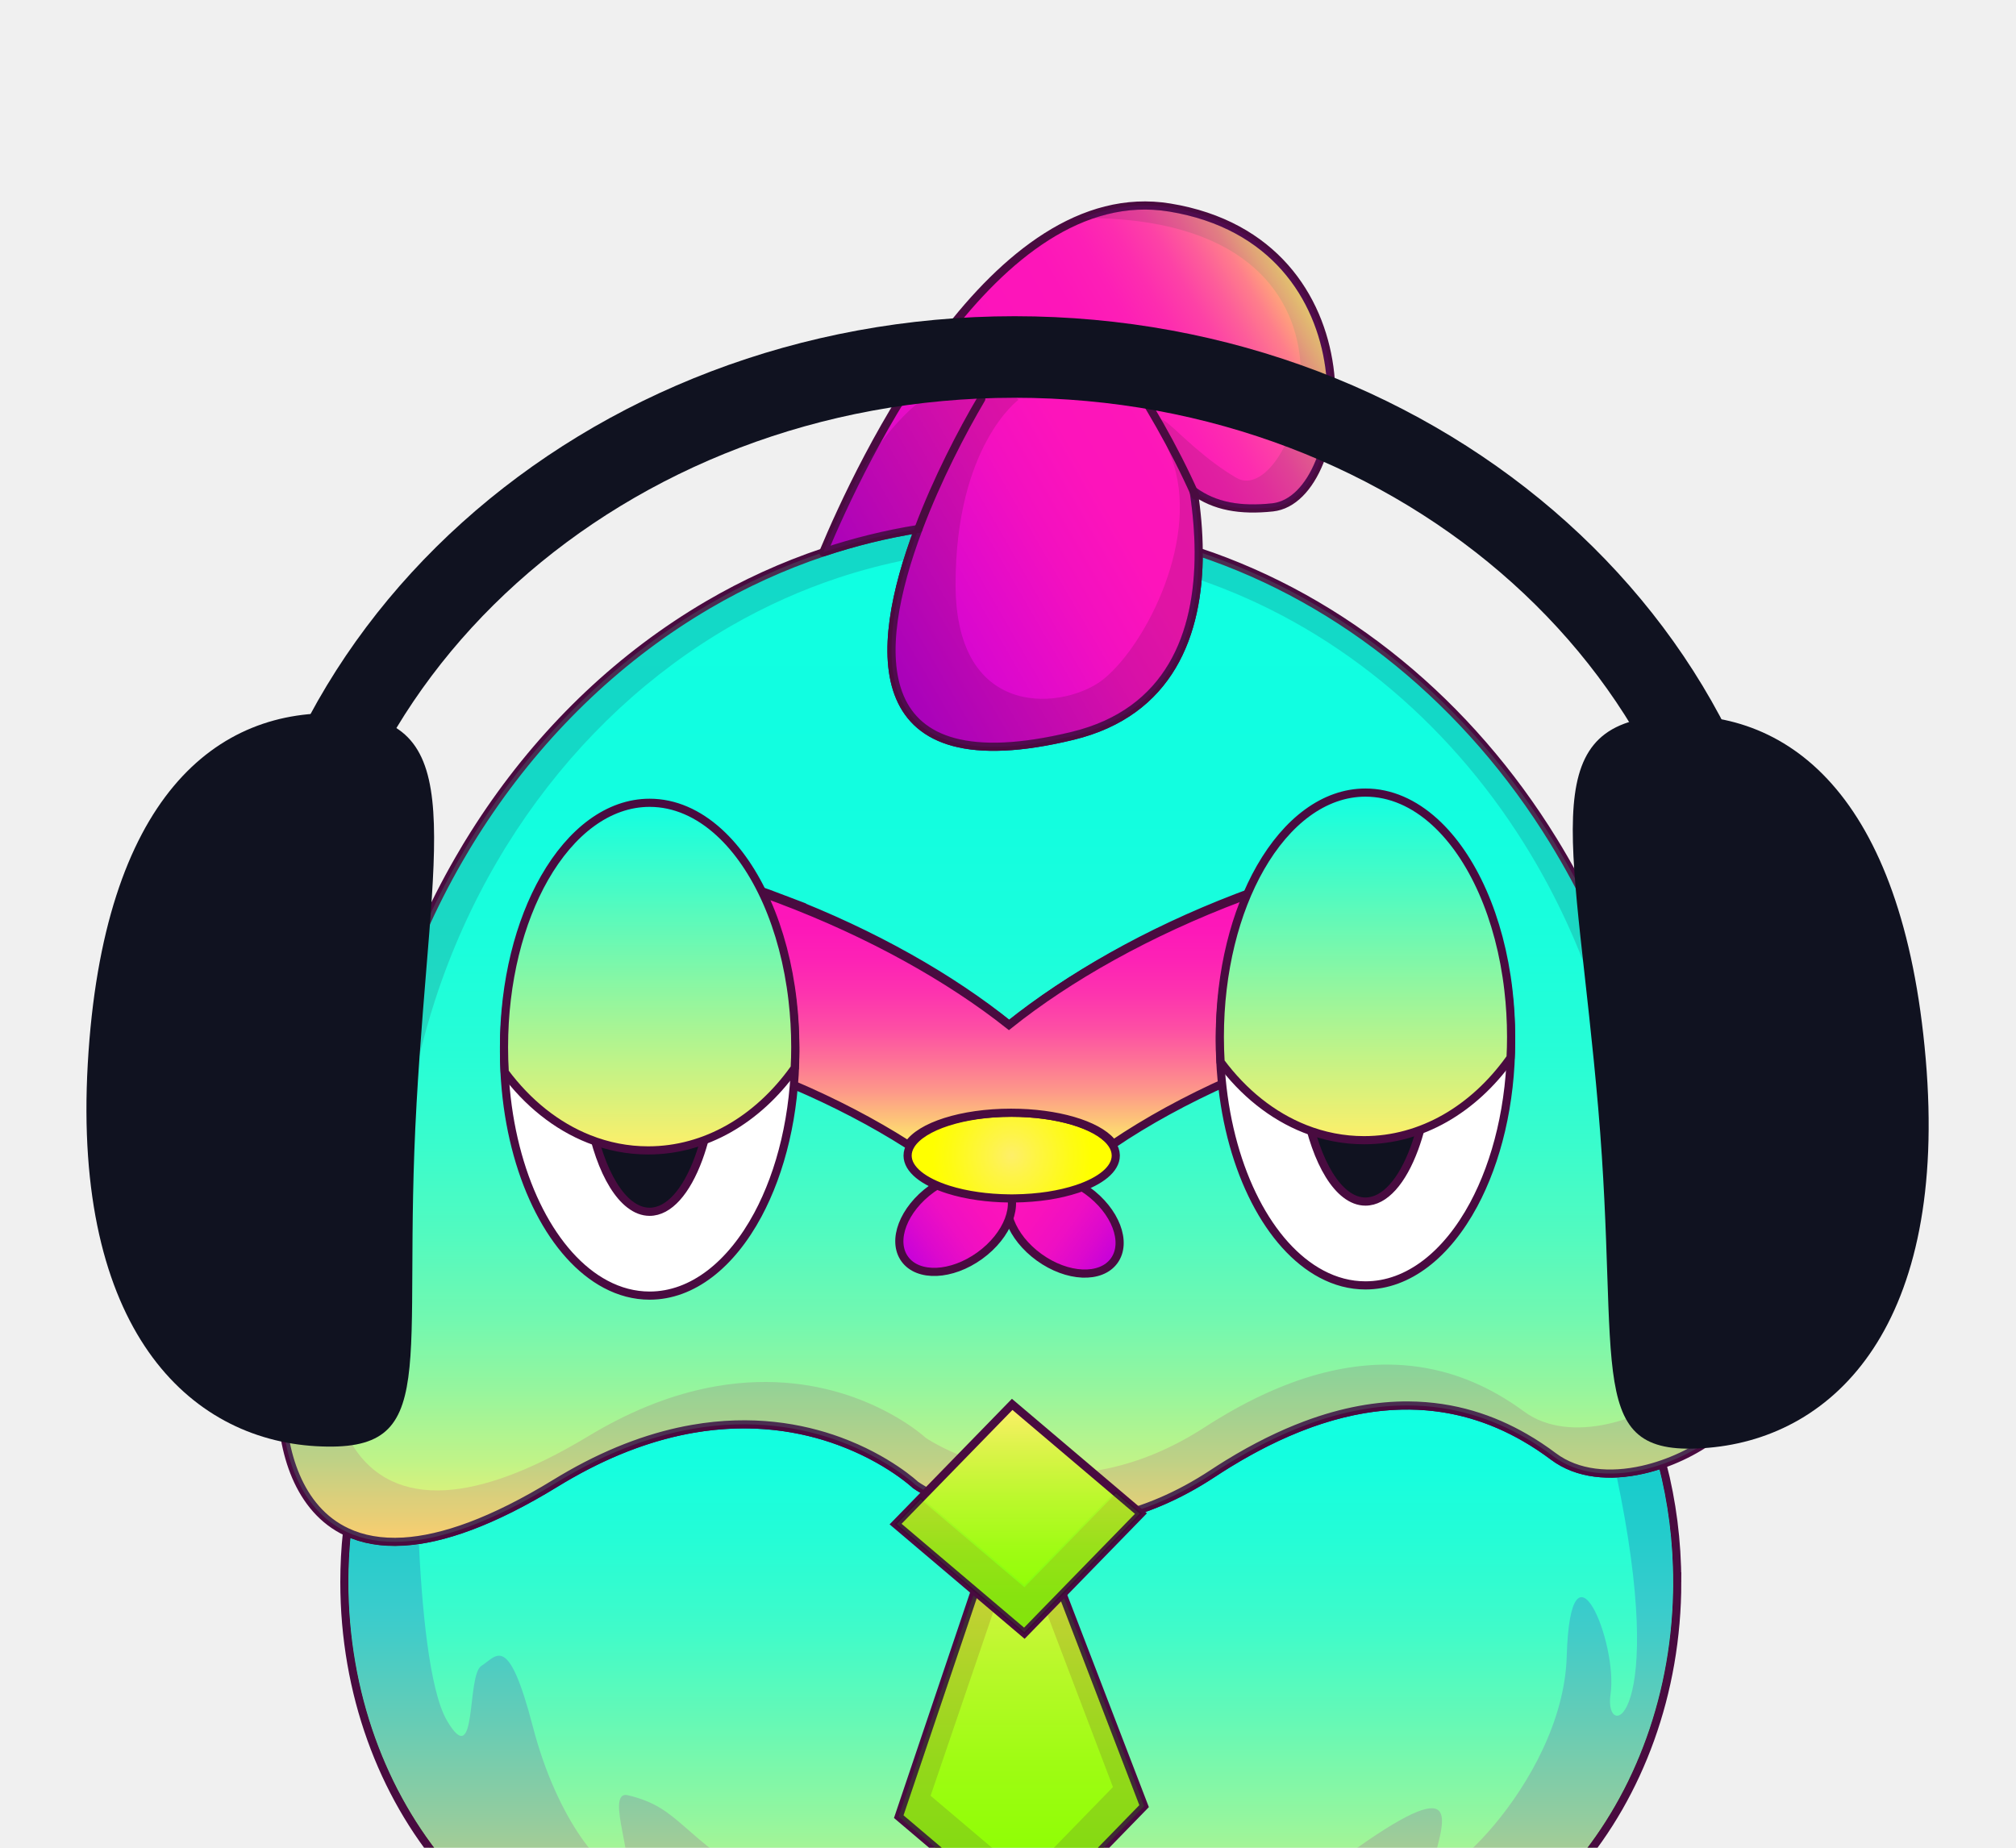
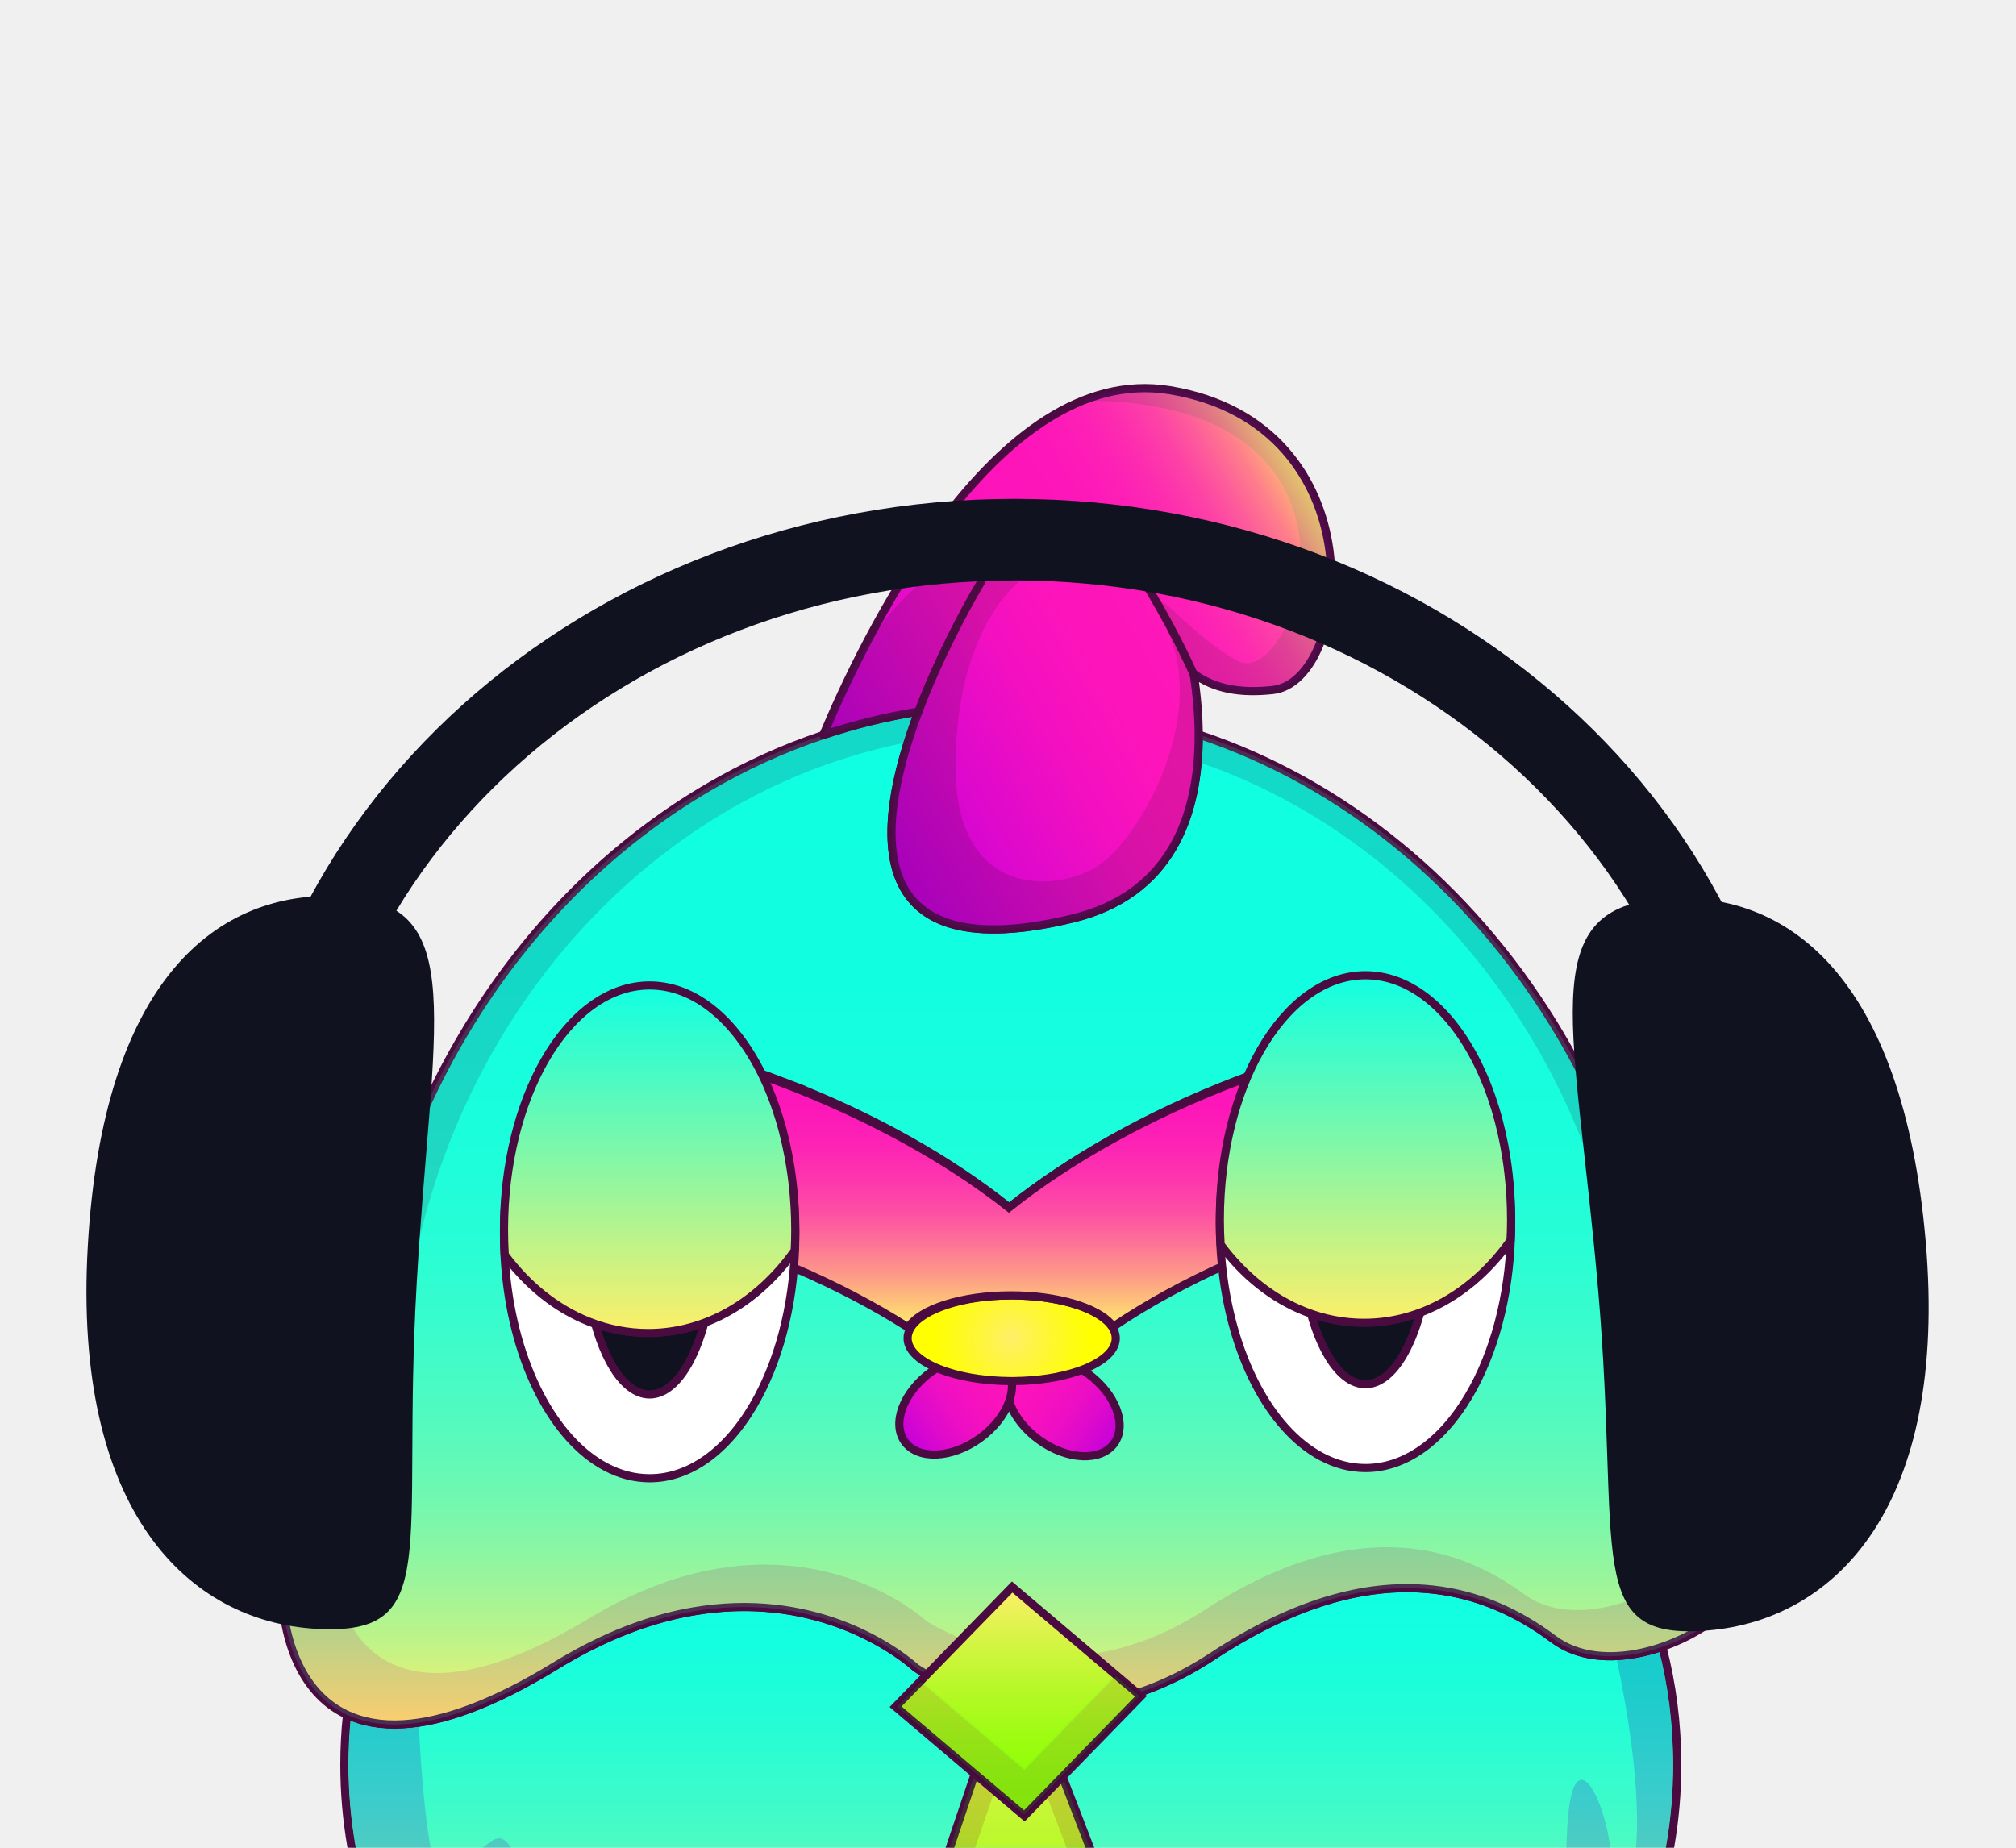
<svg xmlns="http://www.w3.org/2000/svg" width="1236" height="1133" viewBox="0 0 1236 1133" fill="none">
  <g clip-path="url(#clip0_1141_242)">
-     <path d="M1028.3 970.08C1028.3 1106.76 934.216 1217.56 818.166 1217.56C792.876 1217.56 768.636 1212.3 746.176 1202.64C706.556 1217.24 664.226 1225.14 620.256 1225.14C576.286 1225.14 533.546 1217.16 493.756 1202.43C471.156 1212.22 446.746 1217.55 421.266 1217.55C305.216 1217.55 211.136 1106.75 211.136 970.07C211.136 959.7 211.686 949.48 212.736 939.44C222.176 943.86 233.606 946.08 247.316 945.27C271.066 943.86 301.676 933.34 340.706 909.38C343.636 907.59 346.536 905.87 349.426 904.23C477.586 831.26 561.336 910.56 561.336 910.56C561.336 910.56 564.146 912.55 569.356 915.36C577.646 919.85 591.976 926.46 610.696 930.62C616.436 931.92 622.596 932.96 629.126 933.65C660.566 936.97 700.476 931.87 743.456 903.55C746.646 901.44 749.816 899.43 752.946 897.5C834.416 847.43 893.876 857.87 934.756 881.39C941.086 885.02 946.946 888.96 952.396 893.05C967.236 904.17 987.306 905.7 1007.06 901.26C1011.13 900.34 1015.18 899.19 1019.18 897.8C1025.11 920.67 1028.29 944.94 1028.29 970.09L1028.3 970.08Z" fill="url(#paint0_linear_1141_242)" stroke="#490B40" stroke-width="5" stroke-miterlimit="10" />
+     <path d="M1028.3 1082.08C1028.3 1218.76 934.216 1329.56 818.166 1329.56C792.876 1329.56 768.636 1324.3 746.176 1314.64C706.556 1329.24 664.226 1337.14 620.256 1337.14C576.286 1337.14 533.546 1329.16 493.756 1314.43C471.156 1324.22 446.746 1329.55 421.266 1329.55C305.216 1329.55 211.136 1218.75 211.136 1082.07C211.136 1071.7 211.686 1061.48 212.736 1051.44C222.176 1055.86 233.606 1058.08 247.316 1057.27C271.066 1055.86 301.676 1045.34 340.706 1021.38C343.636 1019.59 346.536 1017.87 349.426 1016.23C477.586 943.26 561.336 1022.56 561.336 1022.56C561.336 1022.56 564.146 1024.55 569.356 1027.36C577.646 1031.85 591.976 1038.46 610.696 1042.62C616.436 1043.92 622.596 1044.96 629.126 1045.65C660.566 1048.97 700.476 1043.87 743.456 1015.55C746.646 1013.44 749.816 1011.43 752.946 1009.5C834.416 959.43 893.876 969.87 934.756 993.39C941.086 997.02 946.946 1000.96 952.396 1005.05C967.236 1016.17 987.306 1017.7 1007.06 1013.26C1011.13 1012.34 1015.18 1011.19 1019.18 1009.8C1025.11 1032.67 1028.29 1056.94 1028.29 1082.09L1028.3 1082.08Z" fill="url(#paint0_linear_1141_242)" stroke="#490B40" stroke-width="5" stroke-miterlimit="10" />
    <g style="mix-blend-mode:darken">
-       <path d="M1028.3 970.08C1028.3 1106.76 934.216 1217.56 818.166 1217.56C792.876 1217.56 768.636 1212.3 746.176 1202.64C706.556 1217.24 664.226 1225.14 620.256 1225.14C576.286 1225.14 533.546 1217.16 493.756 1202.43C471.156 1212.22 446.746 1217.55 421.266 1217.55C305.216 1217.55 211.136 1106.75 211.136 970.07C211.136 959.7 211.686 949.48 212.736 939.44C222.176 943.86 233.606 946.08 247.316 945.27C250.336 945.09 253.466 944.76 256.706 944.28C258.496 983.59 262.976 1036.41 274.166 1055.3C292.846 1086.81 285.836 1027.29 295.176 1021.45C304.516 1015.61 311.516 1000.44 326.706 1058.8C341.876 1117.17 371.056 1149.85 381.556 1148.68C392.066 1147.52 369.816 1097.15 385.066 1100.83C417.746 1108.71 415.996 1125.34 470.276 1156.86C544.746 1200.1 735.266 1204.72 816.976 1144.02C898.686 1083.31 885.846 1113.67 878.846 1141.68C871.846 1169.69 958.226 1094.98 960.556 1015.6C962.896 936.22 992.086 1007.43 987.406 1038.95C983.036 1068.39 1023.5 1058.12 990.796 903.47C996.156 903.23 1001.62 902.46 1007.05 901.24C1011.12 900.32 1015.17 899.17 1019.17 897.78C1025.1 920.65 1028.28 944.92 1028.28 970.07L1028.3 970.08Z" fill="#CCCCCC" />
+       <path d="M1028.3 1082.08C1028.3 1218.76 934.216 1329.56 818.166 1329.56C792.876 1329.56 768.636 1324.3 746.176 1314.64C706.556 1329.24 664.226 1337.14 620.256 1337.14C576.286 1337.14 533.546 1329.16 493.756 1314.43C471.156 1324.22 446.746 1329.55 421.266 1329.55C305.216 1329.55 211.136 1218.75 211.136 1082.07C211.136 1071.7 211.686 1061.48 212.736 1051.44C222.176 1055.86 233.606 1058.08 247.316 1057.27C250.336 1057.09 253.466 1056.76 256.706 1056.28C258.496 1095.59 262.976 1148.41 274.166 1167.3C292.846 1198.81 285.836 1139.29 295.176 1133.45C304.516 1127.61 311.516 1112.44 326.706 1170.8C341.876 1229.17 371.056 1261.85 381.556 1260.68C392.066 1259.52 369.816 1209.15 385.066 1212.83C417.746 1220.71 415.996 1237.34 470.276 1268.86C544.746 1312.1 735.266 1316.72 816.976 1256.02C898.686 1195.31 885.846 1225.67 878.846 1253.68C871.846 1281.69 958.226 1206.98 960.556 1127.6C962.896 1048.22 992.086 1119.43 987.406 1150.95C983.036 1180.39 1023.5 1170.12 990.796 1015.47C996.156 1015.23 1001.62 1014.46 1007.05 1013.24C1011.12 1012.32 1015.17 1011.17 1019.17 1009.78C1025.1 1032.65 1028.28 1056.92 1028.28 1082.07L1028.3 1082.08Z" fill="#CCCCCC" />
    </g>
-     <path d="M1053.64 773.55C1042.52 754.06 1029.64 732.53 1019.48 707.48C1017.3 690.51 1014.3 673.85 1010.48 657.56C1010.02 655.52 1009.53 653.5 1009.03 651.48C1005.76 638.24 1001.98 625.24 997.675 612.52C986.055 577.99 970.765 545.47 952.365 515.56C900.645 431.52 824.255 368.09 734.915 338.42C735.095 388.93 717.105 436.76 657.645 451.2C529.565 482.28 534.825 399.45 563.065 324.37C543.125 327.55 523.635 332.38 504.735 338.7C480.065 346.96 456.395 357.79 433.955 370.93C427.365 374.8 420.875 378.86 414.495 383.11C363.995 416.79 320.595 462.49 287.435 516.71C286.965 517.47 286.495 518.24 286.035 519C284.435 521.66 282.855 524.33 281.315 527.03C264.795 555.68 251.085 586.56 240.635 619.18C236.405 632.33 232.705 645.75 229.585 659.44C225.395 677.64 222.215 696.29 220.075 715.3C212.845 747.41 206.065 768.69 200.005 783.7C183.615 824.36 172.605 818.9 172.605 858.03C172.605 889.4 182.725 925.47 212.725 939.46C222.165 943.88 233.595 946.1 247.305 945.29C271.055 943.88 301.665 933.36 340.695 909.4C343.625 907.61 346.525 905.89 349.415 904.25C376.565 888.79 401.715 880.17 424.495 876.19C461.065 869.78 491.525 875.29 514.365 883.62C544.495 894.64 561.325 910.58 561.325 910.58C561.325 910.58 564.135 912.57 569.345 915.38C577.635 919.87 591.965 926.48 610.685 930.64C616.425 931.94 622.585 932.98 629.115 933.67C660.555 936.99 700.465 931.89 743.445 903.57C746.635 901.46 749.805 899.45 752.935 897.52C769.675 887.24 785.495 879.5 800.395 873.91C823.595 865.2 844.625 861.7 863.575 861.83C891.725 862.01 915.335 870.23 934.745 881.4C941.075 885.03 946.935 888.97 952.385 893.06C967.225 904.18 987.295 905.71 1007.05 901.27C1011.12 900.35 1015.17 899.2 1019.17 897.81C1050.75 886.88 1078.47 862.16 1078.47 839.37C1078.47 818.69 1067.37 797.69 1053.63 773.57L1053.64 773.55ZM480.915 551.59C535.645 572.59 583.206 599.76 618.986 628.59C654.926 599.33 703.035 571.71 758.515 550.42C764.125 548.27 769.725 546.21 775.315 544.25C759.905 569.32 750.425 603.38 750.425 640.89C750.425 648.27 750.795 655.53 751.505 662.6C725.425 674.41 701.915 687.58 681.705 701.48C681.345 700.96 680.965 700.45 680.535 699.95C671.855 689.69 648.145 682.32 620.255 682.32C590.545 682.32 565.595 690.67 558.475 701.98C558.205 701.79 557.925 701.62 557.665 701.45C537.555 688.44 514.575 676.16 489.315 665.18C489.825 659.15 490.095 652.99 490.095 646.73C490.095 606.37 479.125 570.01 461.575 544.54C468.005 546.75 474.455 549.11 480.925 551.59H480.915Z" fill="url(#paint1_linear_1141_242)" stroke="#490B40" stroke-width="5" stroke-miterlimit="10" />
+     <path d="M1053.64 885.55C1042.52 866.06 1029.64 844.53 1019.48 819.48C1017.3 802.51 1014.3 785.85 1010.48 769.56C1010.02 767.52 1009.53 765.5 1009.03 763.48C1005.76 750.24 1001.98 737.24 997.675 724.52C986.055 689.99 970.765 657.47 952.365 627.56C900.645 543.52 824.255 480.09 734.915 450.42C735.095 500.93 717.105 548.76 657.645 563.2C529.565 594.28 534.825 511.45 563.065 436.37C543.125 439.55 523.635 444.38 504.735 450.7C480.065 458.96 456.395 469.79 433.955 482.93C427.365 486.8 420.875 490.86 414.495 495.11C363.995 528.79 320.595 574.49 287.435 628.71C286.965 629.47 286.495 630.24 286.035 631C284.435 633.66 282.855 636.33 281.315 639.03C264.795 667.68 251.085 698.56 240.635 731.18C236.405 744.33 232.705 757.75 229.585 771.44C225.395 789.64 222.215 808.29 220.075 827.3C212.845 859.41 206.065 880.69 200.005 895.7C183.615 936.36 172.605 930.9 172.605 970.03C172.605 1001.4 182.725 1037.47 212.725 1051.46C222.165 1055.88 233.595 1058.1 247.305 1057.29C271.055 1055.88 301.665 1045.36 340.695 1021.4C343.625 1019.61 346.525 1017.89 349.415 1016.25C376.565 1000.79 401.715 992.17 424.495 988.19C461.065 981.78 491.525 987.29 514.365 995.62C544.495 1006.64 561.325 1022.58 561.325 1022.58C561.325 1022.58 564.135 1024.57 569.345 1027.38C577.635 1031.87 591.965 1038.48 610.685 1042.64C616.425 1043.94 622.585 1044.98 629.115 1045.67C660.555 1048.99 700.465 1043.89 743.445 1015.57C746.635 1013.46 749.805 1011.45 752.935 1009.52C769.675 999.24 785.495 991.5 800.395 985.91C823.595 977.2 844.625 973.7 863.575 973.83C891.725 974.01 915.335 982.23 934.745 993.4C941.075 997.03 946.935 1000.97 952.385 1005.06C967.225 1016.18 987.295 1017.71 1007.05 1013.27C1011.12 1012.35 1015.17 1011.2 1019.17 1009.81C1050.75 998.88 1078.47 974.16 1078.47 951.37C1078.47 930.69 1067.37 909.69 1053.63 885.57L1053.64 885.55ZM480.915 663.59C535.645 684.59 583.206 711.76 618.986 740.59C654.926 711.33 703.035 683.71 758.515 662.42C764.125 660.27 769.725 658.21 775.315 656.25C759.905 681.32 750.425 715.38 750.425 752.89C750.425 760.27 750.795 767.53 751.505 774.6C725.425 786.41 701.915 799.58 681.705 813.48C681.345 812.96 680.965 812.45 680.535 811.95C671.855 801.69 648.145 794.32 620.255 794.32C590.545 794.32 565.595 802.67 558.475 813.98C558.205 813.79 557.925 813.62 557.665 813.45C537.555 800.44 514.575 788.16 489.315 777.18C489.825 771.15 490.095 764.99 490.095 758.73C490.095 718.37 479.125 682.01 461.575 656.54C468.005 658.75 474.455 661.11 480.925 663.59H480.915Z" fill="url(#paint1_linear_1141_242)" stroke="#490B40" stroke-width="5" stroke-miterlimit="10" />
    <g style="mix-blend-mode:exclusion" opacity="0.15">
-       <path d="M1078.49 839.35C1078.49 862.14 1050.77 886.86 1019.19 897.79C1015.19 899.18 1011.15 900.34 1007.07 901.25C987.316 905.69 967.246 904.16 952.406 893.04C946.956 888.95 941.096 885.01 934.766 881.38C915.356 870.21 891.746 861.98 863.596 861.81C844.646 861.68 823.616 865.18 800.416 873.89C785.516 879.48 769.696 887.22 752.956 897.5C749.826 899.42 746.656 901.43 743.466 903.55C700.486 931.87 660.576 936.97 629.136 933.65C622.606 932.96 616.446 931.92 610.706 930.62C591.986 926.46 577.656 919.85 569.366 915.36C564.156 912.55 561.346 910.56 561.346 910.56C561.346 910.56 544.506 894.63 514.386 883.6C491.556 875.26 461.086 869.75 424.516 876.17C401.736 880.15 376.586 888.77 349.436 904.23C346.546 905.87 343.646 907.59 340.716 909.38C301.686 933.35 271.076 943.86 247.326 945.27C233.616 946.08 222.186 943.86 212.746 939.44C182.746 925.45 172.626 889.38 172.626 858.01C172.626 818.89 183.636 824.35 200.026 783.68C206.086 768.67 212.866 747.39 220.096 715.28C222.236 696.27 225.416 677.62 229.606 659.42C232.726 645.74 236.426 632.31 240.656 619.16C251.106 586.54 264.816 555.66 281.336 527.01C282.876 524.31 284.456 521.64 286.056 518.98C286.516 518.22 286.986 517.45 287.456 516.69C320.606 462.47 364.006 416.77 414.516 383.09C420.896 378.84 427.386 374.78 433.976 370.91C456.416 357.78 480.086 346.94 504.756 338.68C523.656 332.35 543.146 327.53 563.086 324.35C560.746 330.57 558.556 336.85 556.596 343.11C542.306 345.9 528.276 349.58 514.586 354.08C491.456 361.7 469.256 371.69 448.196 383.81C442.006 387.39 435.926 391.13 429.946 395.05C382.576 426.13 341.876 468.3 310.766 518.33C310.336 519.03 309.886 519.73 309.456 520.44C307.956 522.9 306.476 525.35 305.026 527.85C289.536 554.28 276.686 582.77 266.866 612.87C262.906 625 259.436 637.4 256.506 650.01C252.586 666.81 249.596 684.02 247.596 701.56C240.816 731.19 234.446 750.83 228.756 764.66C213.386 802.18 203.056 797.15 203.056 833.25C203.056 862.19 212.546 895.47 240.676 908.38C249.536 912.45 260.266 914.51 273.116 913.76C295.386 912.45 324.106 902.75 360.716 880.64C363.466 878.99 366.176 877.39 368.886 875.88C394.356 861.61 417.936 853.66 439.306 849.99C473.606 844.06 502.196 849.15 523.596 856.84C551.866 867.01 567.646 881.72 567.646 881.72C567.646 881.72 570.296 883.54 575.166 886.14C582.946 890.29 596.386 896.39 613.946 900.23C619.326 901.43 625.106 902.38 631.226 903.02C660.716 906.09 698.146 901.38 738.466 875.25C741.456 873.3 744.436 871.44 747.376 869.68C763.066 860.19 777.906 853.05 791.886 847.89C813.646 839.86 833.376 836.64 851.146 836.75C877.556 836.92 899.696 844.5 917.896 854.81C923.836 858.16 929.336 861.8 934.456 865.56C948.366 875.82 967.186 877.23 985.726 873.13C989.546 872.29 993.346 871.22 997.096 869.94C1026.72 859.86 1052.72 837.05 1052.72 816.01C1052.72 796.93 1042.31 777.56 1029.42 755.3C1018.98 737.32 1006.91 717.45 997.386 694.34C995.336 678.7 992.526 663.32 988.936 648.29C988.516 646.41 988.046 644.54 987.586 642.68C984.506 630.46 980.966 618.46 976.936 606.73C966.046 574.87 951.696 544.88 934.436 517.28C886.656 440.9 816.426 382.98 734.276 355.11C734.736 349.61 734.946 344.02 734.926 338.41C824.256 368.08 900.646 431.51 952.376 515.55C970.776 545.46 986.066 577.98 997.686 612.51C1001.99 625.22 1005.77 638.23 1009.04 651.47C1009.54 653.49 1010.03 655.52 1010.49 657.55C1014.31 673.84 1017.31 690.5 1019.49 707.47C1029.65 732.52 1042.53 754.05 1053.65 773.54C1067.4 797.66 1078.49 818.66 1078.49 839.34V839.35Z" fill="#10FFE2" />
+       <path d="M1078.49 951.35C1078.49 974.14 1050.77 998.86 1019.19 1009.79C1015.19 1011.18 1011.15 1012.34 1007.07 1013.25C987.316 1017.69 967.246 1016.16 952.406 1005.04C946.956 1000.95 941.096 997.01 934.766 993.38C915.356 982.21 891.746 973.98 863.596 973.81C844.646 973.68 823.616 977.18 800.416 985.89C785.516 991.48 769.696 999.22 752.956 1009.5C749.826 1011.42 746.656 1013.43 743.466 1015.55C700.486 1043.87 660.576 1048.97 629.136 1045.65C622.606 1044.96 616.446 1043.92 610.706 1042.62C591.986 1038.46 577.656 1031.85 569.366 1027.36C564.156 1024.55 561.346 1022.56 561.346 1022.56C561.346 1022.56 544.506 1006.63 514.386 995.6C491.556 987.26 461.086 981.75 424.516 988.17C401.736 992.15 376.586 1000.77 349.436 1016.23C346.546 1017.87 343.646 1019.59 340.716 1021.38C301.686 1045.35 271.076 1055.86 247.326 1057.27C233.616 1058.08 222.186 1055.86 212.746 1051.44C182.746 1037.45 172.626 1001.38 172.626 970.01C172.626 930.89 183.636 936.35 200.026 895.68C206.086 880.67 212.866 859.39 220.096 827.28C222.236 808.27 225.416 789.62 229.606 771.42C232.726 757.74 236.426 744.31 240.656 731.16C251.106 698.54 264.816 667.66 281.336 639.01C282.876 636.31 284.456 633.64 286.056 630.98C286.516 630.22 286.986 629.45 287.456 628.69C320.606 574.47 364.006 528.77 414.516 495.09C420.896 490.84 427.386 486.78 433.976 482.91C456.416 469.78 480.086 458.94 504.756 450.68C523.656 444.35 543.146 439.53 563.086 436.35C560.746 442.57 558.556 448.85 556.596 455.11C542.306 457.9 528.276 461.58 514.586 466.08C491.456 473.7 469.256 483.69 448.196 495.81C442.006 499.39 435.926 503.13 429.946 507.05C382.576 538.13 341.876 580.3 310.766 630.33C310.336 631.03 309.886 631.73 309.456 632.44C307.956 634.9 306.476 637.35 305.026 639.85C289.536 666.28 276.686 694.77 266.866 724.87C262.906 737 259.436 749.4 256.506 762.01C252.586 778.81 249.596 796.02 247.596 813.56C240.816 843.19 234.446 862.83 228.756 876.66C213.386 914.18 203.056 909.15 203.056 945.25C203.056 974.19 212.546 1007.47 240.676 1020.38C249.536 1024.45 260.266 1026.51 273.116 1025.76C295.386 1024.45 324.106 1014.75 360.716 992.64C363.466 990.99 366.176 989.39 368.886 987.88C394.356 973.61 417.936 965.66 439.306 961.99C473.606 956.06 502.196 961.15 523.596 968.84C551.866 979.01 567.646 993.72 567.646 993.72C567.646 993.72 570.296 995.54 575.166 998.14C582.946 1002.29 596.386 1008.39 613.946 1012.23C619.326 1013.43 625.106 1014.38 631.226 1015.02C660.716 1018.09 698.146 1013.38 738.466 987.25C741.456 985.3 744.436 983.44 747.376 981.68C763.066 972.19 777.906 965.05 791.886 959.89C813.646 951.86 833.376 948.64 851.146 948.75C877.556 948.92 899.696 956.5 917.896 966.81C923.836 970.16 929.336 973.8 934.456 977.56C948.366 987.82 967.186 989.23 985.726 985.13C989.546 984.29 993.346 983.22 997.096 981.94C1026.72 971.86 1052.72 949.05 1052.72 928.01C1052.72 908.93 1042.31 889.56 1029.42 867.3C1018.98 849.32 1006.91 829.45 997.386 806.34C995.336 790.7 992.526 775.32 988.936 760.29C988.516 758.41 988.046 756.54 987.586 754.68C984.506 742.46 980.966 730.46 976.936 718.73C966.046 686.87 951.696 656.88 934.436 629.28C886.656 552.9 816.426 494.98 734.276 467.11C734.736 461.61 734.946 456.02 734.926 450.41C824.256 480.08 900.646 543.51 952.376 627.55C970.776 657.46 986.066 689.98 997.686 724.51C1001.99 737.22 1005.77 750.23 1009.04 763.47C1009.54 765.49 1010.03 767.52 1010.49 769.55C1014.31 785.84 1017.31 802.5 1019.49 819.47C1029.65 844.52 1042.53 866.05 1053.65 885.54C1067.4 909.66 1078.49 930.66 1078.49 951.34V951.35Z" fill="#10FFE2" />
    </g>
-     <path d="M780.226 311.12C760.446 313.23 744.656 310.51 731.816 301.08C733.726 313.39 734.866 325.99 734.926 338.42C735.106 388.93 717.116 436.76 657.656 451.2C529.576 482.28 534.836 399.45 563.076 324.37C543.136 327.55 523.646 332.38 504.746 338.7C527.616 283.87 609.316 109.53 717.186 127.26C845.006 148.27 829.246 305.86 780.226 311.12Z" fill="url(#paint2_linear_1141_242)" stroke="#490B40" stroke-width="5" stroke-linecap="round" stroke-linejoin="round" />
+     <path d="M780.226 423.12C760.446 425.23 744.656 422.51 731.816 413.08C733.726 425.39 734.866 437.99 734.926 450.42C735.106 500.93 717.116 548.76 657.656 563.2C529.576 594.28 534.836 511.45 563.076 436.37C543.136 439.55 523.646 444.38 504.746 450.7C527.616 395.87 609.316 221.53 717.186 239.26C845.006 260.27 829.246 417.86 780.226 423.12Z" fill="url(#paint2_linear_1141_242)" stroke="#490B40" stroke-width="5" stroke-linecap="round" stroke-linejoin="round" />
    <g style="mix-blend-mode:difference" opacity="0.15">
-       <path d="M780.226 311.12C760.446 313.23 744.656 310.51 731.816 301.08C733.726 313.39 734.866 325.99 734.926 338.42C735.106 388.93 717.116 436.76 657.656 451.2C529.576 482.28 534.836 399.45 563.076 324.37C543.136 327.55 523.646 332.38 504.746 338.7C509.456 327.41 516.656 311.06 526.076 292.35C562.346 231.55 602.786 217.73 624.386 245.16C624.386 245.16 585.856 273.47 585.856 358.39C585.856 443.31 654.166 434.88 676.916 416.17C703.176 394.57 736.446 328.62 718.066 280.47C699.676 232.31 720.106 270.84 758.046 293.02C794.016 314.06 857.786 133.09 663.846 133.64C680.736 126.87 698.566 124.21 717.186 127.26C845.006 148.27 829.246 305.86 780.226 311.12Z" fill="#C401DB" />
+       <path d="M780.226 423.12C760.446 425.23 744.656 422.51 731.816 413.08C733.726 425.39 734.866 437.99 734.926 450.42C735.106 500.93 717.116 548.76 657.656 563.2C529.576 594.28 534.836 511.45 563.076 436.37C543.136 439.55 523.646 444.38 504.746 450.7C509.456 439.41 516.656 423.06 526.076 404.35C562.346 343.55 602.786 329.73 624.386 357.16C624.386 357.16 585.856 385.47 585.856 470.39C585.856 555.31 654.166 546.88 676.916 528.17C703.176 506.57 736.446 440.62 718.066 392.47C699.676 344.31 720.106 382.84 758.046 405.02C794.016 426.06 857.786 245.09 663.846 245.64C680.736 238.87 698.566 236.21 717.186 239.26C845.006 260.27 829.246 417.86 780.226 423.12Z" fill="#C401DB" />
    </g>
-     <path d="M601.626 244.57C589.956 264.36 574.596 293.72 563.076 324.37" stroke="#490B40" stroke-width="5" stroke-linecap="round" stroke-linejoin="round" />
-     <path d="M689.886 226.26C702.656 245.36 719.636 273.82 732.866 303.77" stroke="#490B40" stroke-width="5" stroke-linecap="round" stroke-linejoin="round" />
-     <path d="M683.114 773.035C691.268 761.729 683.905 742.486 666.668 730.054C649.431 717.623 628.848 716.71 620.694 728.016C612.54 739.322 619.903 758.565 637.139 770.997C654.376 783.428 674.959 784.341 683.114 773.035Z" fill="url(#paint3_linear_1141_242)" stroke="#490B40" stroke-width="5" stroke-miterlimit="10" />
-     <path d="M600.674 769.966C617.911 757.534 625.273 738.291 617.119 726.985C608.965 715.679 588.382 716.592 571.145 729.023C553.909 741.455 546.546 760.698 554.7 772.003C562.854 783.309 583.437 782.397 600.674 769.966Z" fill="url(#paint4_linear_1141_242)" stroke="#490B40" stroke-width="5" stroke-miterlimit="10" />
-     <path d="M684.076 708.6C684.076 716.86 674.806 724.23 660.326 729.05C655.056 730.79 649.086 732.21 642.626 733.21C636.196 734.19 629.296 734.76 622.086 734.85C621.486 734.86 620.876 734.86 620.266 734.86C619.656 734.86 619.106 734.86 618.536 734.85C611.926 734.77 605.596 734.29 599.636 733.45C593.016 732.53 586.886 731.16 581.446 729.44C566.246 724.64 556.446 717.09 556.446 708.59C556.446 706.31 557.146 704.1 558.486 701.98C565.596 690.67 590.556 682.32 620.266 682.32C648.156 682.32 671.866 689.69 680.546 699.95C680.976 700.45 681.356 700.96 681.716 701.48C683.176 703.63 684.006 705.91 684.066 708.25C684.076 708.36 684.076 708.48 684.076 708.59V708.6Z" fill="url(#paint5_radial_1141_242)" stroke="#490B40" stroke-width="5" stroke-miterlimit="10" />
-     <path d="M752.604 640.805C752.604 648.198 752.981 655.47 753.706 662.553C727.106 674.383 703.128 687.575 682.515 701.499C682.148 700.978 681.76 700.467 681.322 699.967C672.469 689.689 648.287 682.306 619.841 682.306C589.539 682.306 564.092 690.671 556.83 702C556.555 701.81 556.269 701.639 556.004 701.469C535.494 688.437 512.056 676.136 486.293 665.137C486.813 659.097 487.088 652.926 487.088 646.655C487.088 606.226 475.9 569.804 458 544.29C464.558 546.504 471.137 548.868 477.735 551.353C533.556 572.389 582.063 599.605 618.556 628.484C655.212 599.174 704.28 571.507 760.865 550.181C766.587 548.027 772.299 545.963 778 544C762.283 569.113 752.614 603.231 752.614 640.805H752.604Z" fill="url(#paint6_linear_1141_242)" stroke="#490B40" stroke-width="5" stroke-miterlimit="10" />
-     <path d="M701.456 1107.5L629.956 1180.9L551.006 1113.95L622.496 902.02L701.456 1107.5Z" fill="url(#paint7_linear_1141_242)" stroke="#490B40" stroke-width="5" stroke-miterlimit="10" />
+     <path d="M601.626 356.57C589.956 376.36 574.596 405.72 563.076 436.37" stroke="#490B40" stroke-width="5" stroke-linecap="round" stroke-linejoin="round" />
+     <path d="M689.886 338.26C702.656 357.36 719.636 385.82 732.866 415.77" stroke="#490B40" stroke-width="5" stroke-linecap="round" stroke-linejoin="round" />
+     <path d="M683.114 885.035C691.268 873.729 683.905 854.486 666.668 842.054C649.431 829.623 628.848 828.71 620.694 840.016C612.54 851.322 619.903 870.565 637.139 882.997C654.376 895.428 674.959 896.341 683.114 885.035Z" fill="url(#paint3_linear_1141_242)" stroke="#490B40" stroke-width="5" stroke-miterlimit="10" />
+     <path d="M600.674 881.966C617.911 869.534 625.273 850.291 617.119 838.985C608.965 827.679 588.382 828.592 571.145 841.023C553.909 853.455 546.546 872.698 554.7 884.003C562.854 895.309 583.437 894.397 600.674 881.966Z" fill="url(#paint4_linear_1141_242)" stroke="#490B40" stroke-width="5" stroke-miterlimit="10" />
+     <path d="M684.076 820.6C684.076 828.86 674.806 836.23 660.326 841.05C655.056 842.79 649.086 844.21 642.626 845.21C636.196 846.19 629.296 846.76 622.086 846.85C621.486 846.86 620.876 846.86 620.266 846.86C619.656 846.86 619.106 846.86 618.536 846.85C611.926 846.77 605.596 846.29 599.636 845.45C593.016 844.53 586.886 843.16 581.446 841.44C566.246 836.64 556.446 829.09 556.446 820.59C556.446 818.31 557.146 816.1 558.486 813.98C565.596 802.67 590.556 794.32 620.266 794.32C648.156 794.32 671.866 801.69 680.546 811.95C680.976 812.45 681.356 812.96 681.716 813.48C683.176 815.63 684.006 817.91 684.066 820.25C684.076 820.36 684.076 820.48 684.076 820.59V820.6Z" fill="url(#paint5_radial_1141_242)" stroke="#490B40" stroke-width="5" stroke-miterlimit="10" />
+     <path d="M752.604 752.805C752.604 760.198 752.981 767.47 753.706 774.553C727.106 786.383 703.128 799.575 682.515 813.499C682.148 812.978 681.76 812.467 681.322 811.967C672.469 801.689 648.287 794.306 619.841 794.306C589.539 794.306 564.092 802.671 556.83 814C556.555 813.81 556.269 813.639 556.004 813.469C535.494 800.437 512.056 788.136 486.293 777.137C486.813 771.097 487.088 764.926 487.088 758.655C487.088 718.226 475.9 681.804 458 656.29C464.558 658.504 471.137 660.868 477.735 663.353C533.556 684.389 582.063 711.605 618.556 740.484C655.212 711.174 704.28 683.507 760.865 662.181C766.587 660.027 772.299 657.963 778 656C762.283 681.113 752.614 715.231 752.614 752.805H752.604Z" fill="url(#paint6_linear_1141_242)" stroke="#490B40" stroke-width="5" stroke-miterlimit="10" />
+     <path d="M701.456 1219.5L629.956 1292.9L551.006 1225.95L622.496 1014.02L701.456 1219.5Z" fill="url(#paint7_linear_1141_242)" stroke="#490B40" stroke-width="5" stroke-miterlimit="10" />
    <g style="mix-blend-mode:difference" opacity="0.2">
-       <path d="M622.496 902.02L550.996 1113.96L629.956 1180.91L701.446 1107.51L622.496 902.03V902.02ZM628.976 1150.65L570.536 1101.12L624.386 943.25L682.346 1095.81L628.976 1150.65Z" fill="#39B54A" />
+       <path d="M622.496 1014.02L550.996 1225.96L629.956 1292.91L701.446 1219.51L622.496 1014.03V1014.02ZM628.976 1262.65L570.536 1213.12L624.386 1055.25L682.346 1207.81L628.976 1262.65Z" fill="#39B54A" />
    </g>
-     <path d="M699.515 928.09L628.025 1001.49L549.065 934.54L620.565 861.14L699.515 928.09Z" fill="url(#paint8_linear_1141_242)" stroke="#490B40" stroke-width="5" stroke-miterlimit="10" />
+     <path d="M699.515 1040.09L628.025 1113.49L549.065 1046.54L620.565 973.14L699.515 1040.09Z" fill="url(#paint8_linear_1141_242)" stroke="#490B40" stroke-width="5" stroke-miterlimit="10" />
    <g style="mix-blend-mode:difference" opacity="0.15">
-       <path d="M699.526 928.08L628.026 1001.49L549.076 934.55L564.486 918.72L628.026 972.6L684.116 915.01L699.526 928.08Z" fill="#39B54A" />
-       <path d="M699.526 928.08L628.026 1001.49L549.076 934.55L564.486 918.72L628.026 972.6L684.116 915.01L699.526 928.08Z" stroke="#490B40" stroke-miterlimit="10" />
+       <path d="M699.526 1040.08L628.026 1113.49L549.076 1046.55L564.486 1030.72L628.026 1084.6L684.116 1027.01L699.526 1040.08Z" fill="#39B54A" />
+       <path d="M699.526 1040.08L628.026 1113.49L549.076 1046.55L564.486 1030.72L628.026 1084.6L684.116 1027.01L699.526 1040.08Z" stroke="#490B40" stroke-miterlimit="10" />
    </g>
-     <path d="M166.786 628.64C166.786 402.35 370.616 218.9 622.056 218.9C873.496 218.9 1077.33 402.35 1077.33 628.64" stroke="#101220" stroke-width="50" stroke-linecap="round" stroke-linejoin="round" />
-     <path d="M255.386 676.86C246.106 839.85 271.706 891.22 193.786 886.78C115.876 882.34 44.536 815.21 53.816 652.22C63.096 489.23 132.606 433.14 210.516 437.58C288.426 442.02 264.656 513.88 255.376 676.87L255.386 676.86Z" fill="#101220" />
-     <path d="M979.876 679.7C993.886 842.35 969.796 894.44 1047.55 887.74C1125.3 881.04 1194.66 811.86 1180.64 649.21C1166.63 486.56 1095.52 432.51 1017.77 439.21C940.016 445.91 965.866 517.05 979.876 679.7Z" fill="#101220" />
-     <path d="M926.455 638.344C926.455 676.908 917.763 712.055 903.51 738.616C887.17 769.047 863.5 788.185 837.158 788.185C827.766 788.185 818.706 785.752 810.205 781.227C778.339 764.331 754.224 718.247 748.956 661.665C748.243 654.065 747.874 646.272 747.874 638.344C747.874 598.057 757.355 561.475 772.766 534.544C789.016 506.178 811.859 488.515 837.158 488.515C852.531 488.515 867.013 495.036 879.649 506.533C902.734 527.531 919.685 565.097 924.813 609.745C925.895 619 926.455 628.569 926.455 638.344Z" fill="white" stroke="#490B40" stroke-width="5" stroke-miterlimit="10" />
-     <path d="M877.472 638.343C877.472 663.675 873.553 686.764 867.113 704.221C859.732 724.207 849.056 736.784 837.157 736.784C832.919 736.784 828.834 735.185 824.991 732.205C810.611 721.104 799.718 690.838 797.351 653.668C797.02 648.678 796.854 643.552 796.854 638.343C796.854 611.877 801.13 587.845 808.091 570.155C815.434 551.522 825.742 539.916 837.157 539.916C844.105 539.916 850.634 544.209 856.347 551.755C859.542 555.992 862.494 561.256 865.09 567.38L843.431 616.197L873.909 597.892C875.182 604.728 876.136 611.987 876.734 619.56C877.218 625.643 877.472 631.918 877.472 638.343Z" fill="url(#paint9_linear_1141_242)" stroke="#490B40" stroke-width="5" stroke-miterlimit="10" />
-     <path d="M487.581 644.604C487.581 683.169 478.889 718.316 464.636 744.877C448.296 775.308 424.626 794.446 398.284 794.446C388.892 794.446 379.832 792.013 371.331 787.488C339.465 770.591 315.35 724.508 310.082 667.926C309.369 660.325 309 652.533 309 644.604C309 604.318 318.481 567.735 333.892 540.805C350.142 512.438 372.985 494.776 398.284 494.776C413.657 494.776 428.139 501.297 440.775 512.794C463.86 533.792 480.81 571.358 485.939 616.006C487.021 625.261 487.581 634.83 487.581 644.604Z" fill="white" stroke="#490B40" stroke-width="5" stroke-miterlimit="10" />
-     <path d="M438.6 644.604C438.6 669.936 434.681 693.025 428.241 710.482C420.86 730.468 410.183 743.045 398.285 743.045C394.047 743.045 389.962 741.446 386.119 738.466C371.739 727.365 360.846 697.099 358.479 659.929C358.148 654.939 357.982 649.813 357.982 644.604C357.982 618.138 362.258 594.106 369.219 576.416C376.562 557.783 386.87 546.177 398.285 546.177C405.233 546.177 411.761 550.469 417.475 558.016C420.67 562.253 423.622 567.517 426.218 573.641L404.559 622.458L435.037 604.153C436.309 610.989 437.264 618.248 437.862 625.821C438.346 631.904 438.6 638.179 438.6 644.604Z" fill="url(#paint10_linear_1141_242)" stroke="#490B40" stroke-width="5" stroke-miterlimit="10" />
-     <path d="M926.455 635.828C926.455 640.093 926.353 644.331 926.124 648.501C925.882 648.87 925.627 649.225 925.373 649.581C903.434 680.011 871.645 699.15 836.28 699.15C823.669 699.15 811.503 696.716 800.088 692.192C780.045 684.276 762.28 669.95 748.332 651.153C748.027 646.108 747.874 640.996 747.874 635.828C747.874 595.541 757.355 558.959 772.766 532.028C789.016 503.662 811.859 486 837.158 486C852.531 486 867.013 492.521 879.649 504.018C902.734 525.015 919.685 562.582 924.813 607.23C925.895 616.485 926.455 626.054 926.455 635.828Z" fill="url(#paint11_linear_1141_242)" stroke="#490B40" stroke-width="5" stroke-miterlimit="10" />
-     <path d="M487.581 642.089C487.581 646.354 487.479 650.592 487.25 654.762C487.008 655.131 486.753 655.486 486.499 655.842C464.56 686.272 432.771 705.411 397.406 705.411C384.795 705.411 372.629 702.977 361.214 698.452C341.171 690.537 323.406 676.211 309.458 657.414C309.153 652.369 309 647.257 309 642.089C309 601.802 318.481 565.22 333.892 538.289C350.142 509.923 372.985 492.261 398.284 492.261C413.657 492.261 428.139 498.782 440.775 510.279C463.86 531.276 480.81 568.843 485.939 613.491C487.021 622.745 487.581 632.315 487.581 642.089Z" fill="url(#paint12_linear_1141_242)" stroke="#490B40" stroke-width="5" stroke-miterlimit="10" />
+     <path d="M166.786 740.64C166.786 514.35 370.616 330.9 622.056 330.9C873.496 330.9 1077.33 514.35 1077.33 740.64" stroke="#101220" stroke-width="50" stroke-linecap="round" stroke-linejoin="round" />
+     <path d="M255.386 788.86C246.106 951.85 271.706 1003.22 193.786 998.78C115.876 994.34 44.536 927.21 53.816 764.22C63.096 601.23 132.606 545.14 210.516 549.58C288.426 554.02 264.656 625.88 255.376 788.87L255.386 788.86Z" fill="#101220" />
+     <path d="M979.876 791.7C993.886 954.35 969.796 1006.44 1047.55 999.74C1125.3 993.04 1194.66 923.86 1180.64 761.21C1166.63 598.56 1095.52 544.51 1017.77 551.21C940.016 557.91 965.866 629.05 979.876 791.7Z" fill="#101220" />
+     <path d="M926.455 750.344C926.455 788.908 917.763 824.055 903.51 850.616C887.17 881.047 863.5 900.185 837.158 900.185C827.766 900.185 818.706 897.752 810.205 893.227C778.339 876.331 754.224 830.247 748.956 773.665C748.243 766.065 747.874 758.272 747.874 750.344C747.874 710.057 757.355 673.475 772.766 646.544C789.016 618.178 811.859 600.515 837.158 600.515C852.531 600.515 867.013 607.036 879.649 618.533C902.734 639.531 919.685 677.097 924.813 721.745C925.895 731 926.455 740.569 926.455 750.344Z" fill="white" stroke="#490B40" stroke-width="5" stroke-miterlimit="10" />
+     <path d="M877.472 750.343C877.472 775.675 873.553 798.764 867.113 816.221C859.732 836.207 849.056 848.784 837.157 848.784C832.919 848.784 828.834 847.185 824.991 844.205C810.611 833.104 799.718 802.838 797.351 765.668C797.02 760.678 796.854 755.552 796.854 750.343C796.854 723.877 801.13 699.845 808.091 682.155C815.434 663.522 825.742 651.916 837.157 651.916C844.105 651.916 850.634 656.209 856.347 663.755C859.542 667.992 862.494 673.256 865.09 679.38L843.431 728.197L873.909 709.892C875.182 716.728 876.136 723.987 876.734 731.56C877.218 737.643 877.472 743.918 877.472 750.343Z" fill="url(#paint9_linear_1141_242)" stroke="#490B40" stroke-width="5" stroke-miterlimit="10" />
+     <path d="M487.581 756.604C487.581 795.169 478.889 830.316 464.636 856.877C448.296 887.308 424.626 906.446 398.284 906.446C388.892 906.446 379.832 904.013 371.331 899.488C339.465 882.591 315.35 836.508 310.082 779.926C309.369 772.325 309 764.533 309 756.604C309 716.318 318.481 679.735 333.892 652.805C350.142 624.438 372.985 606.776 398.284 606.776C413.657 606.776 428.139 613.297 440.775 624.794C463.86 645.792 480.81 683.358 485.939 728.006C487.021 737.261 487.581 746.83 487.581 756.604Z" fill="white" stroke="#490B40" stroke-width="5" stroke-miterlimit="10" />
+     <path d="M438.6 756.604C438.6 781.936 434.681 805.025 428.241 822.482C420.86 842.468 410.183 855.045 398.285 855.045C394.047 855.045 389.962 853.446 386.119 850.466C371.739 839.365 360.846 809.099 358.479 771.929C358.148 766.939 357.982 761.813 357.982 756.604C357.982 730.138 362.258 706.106 369.219 688.416C376.562 669.783 386.87 658.177 398.285 658.177C405.233 658.177 411.761 662.469 417.475 670.016C420.67 674.253 423.622 679.517 426.218 685.641L404.559 734.458L435.037 716.153C436.309 722.989 437.264 730.248 437.862 737.821C438.346 743.904 438.6 750.179 438.6 756.604Z" fill="url(#paint10_linear_1141_242)" stroke="#490B40" stroke-width="5" stroke-miterlimit="10" />
+     <path d="M926.455 747.828C926.455 752.093 926.353 756.331 926.124 760.501C925.882 760.87 925.627 761.225 925.373 761.581C903.434 792.011 871.645 811.15 836.28 811.15C823.669 811.15 811.503 808.716 800.088 804.192C780.045 796.276 762.28 781.95 748.332 763.153C748.027 758.108 747.874 752.996 747.874 747.828C747.874 707.541 757.355 670.959 772.766 644.028C789.016 615.662 811.859 598 837.158 598C852.531 598 867.013 604.521 879.649 616.018C902.734 637.015 919.685 674.582 924.813 719.23C925.895 728.485 926.455 738.054 926.455 747.828Z" fill="url(#paint11_linear_1141_242)" stroke="#490B40" stroke-width="5" stroke-miterlimit="10" />
+     <path d="M487.581 754.089C487.581 758.354 487.479 762.592 487.25 766.762C487.008 767.131 486.753 767.486 486.499 767.842C464.56 798.272 432.771 817.411 397.406 817.411C384.795 817.411 372.629 814.977 361.214 810.452C341.171 802.537 323.406 788.211 309.458 769.414C309.153 764.369 309 759.257 309 754.089C309 713.802 318.481 677.22 333.892 650.289C350.142 621.923 372.985 604.261 398.284 604.261C413.657 604.261 428.139 610.782 440.775 622.279C463.86 643.276 480.81 680.843 485.939 725.491C487.021 734.745 487.581 744.315 487.581 754.089Z" fill="url(#paint12_linear_1141_242)" stroke="#490B40" stroke-width="5" stroke-miterlimit="10" />
  </g>
  <defs>
-     <linearGradient id="paint0_linear_1141_242" x1="619.716" y1="861.8" x2="619.716" y2="1225.15" gradientUnits="userSpaceOnUse">
+     <linearGradient id="paint0_linear_1141_242" x1="619.716" y1="973.8" x2="619.716" y2="1337.15" gradientUnits="userSpaceOnUse">
      <stop stop-color="#10FFE2" />
      <stop offset="0.1" stop-color="#15FEDF" />
      <stop offset="0.23" stop-color="#25FDD6" />
      <stop offset="0.38" stop-color="#40FBC9" />
      <stop offset="0.53" stop-color="#65F9B6" />
      <stop offset="0.7" stop-color="#94F69E" />
      <stop offset="0.87" stop-color="#CDF281" />
      <stop offset="1" stop-color="#FEEF69" />
    </linearGradient>
-     <linearGradient id="paint1_linear_1141_242" x1="625.555" y1="945.44" x2="625.555" y2="324.37" gradientUnits="userSpaceOnUse">
+     <linearGradient id="paint1_linear_1141_242" x1="625.555" y1="1057.44" x2="625.555" y2="436.37" gradientUnits="userSpaceOnUse">
      <stop stop-color="#FEEF69" />
      <stop offset="0.02" stop-color="#EEF070" />
      <stop offset="0.08" stop-color="#C0F388" />
      <stop offset="0.15" stop-color="#96F59D" />
      <stop offset="0.22" stop-color="#72F8B0" />
      <stop offset="0.3" stop-color="#53FABF" />
      <stop offset="0.39" stop-color="#3AFCCC" />
      <stop offset="0.48" stop-color="#27FDD6" />
      <stop offset="0.59" stop-color="#1AFEDC" />
      <stop offset="0.73" stop-color="#12FEE0" />
      <stop offset="1" stop-color="#10FFE2" />
    </linearGradient>
-     <linearGradient id="paint2_linear_1141_242" x1="521.006" y1="375.09" x2="814.326" y2="205.74" gradientUnits="userSpaceOnUse">
+     <linearGradient id="paint2_linear_1141_242" x1="521.006" y1="487.09" x2="814.326" y2="317.74" gradientUnits="userSpaceOnUse">
      <stop stop-color="#C401DB" />
      <stop offset="0.15" stop-color="#D807CF" />
      <stop offset="0.37" stop-color="#F310C0" />
      <stop offset="0.5" stop-color="#FD14BB" />
      <stop offset="0.62" stop-color="#FD16B9" />
      <stop offset="0.7" stop-color="#FD1FB6" />
      <stop offset="0.76" stop-color="#FD2DAF" />
      <stop offset="0.82" stop-color="#FD42A6" />
      <stop offset="0.87" stop-color="#FD5D9A" />
      <stop offset="0.92" stop-color="#FE7E8B" />
      <stop offset="0.96" stop-color="#FEA57A" />
      <stop offset="1" stop-color="#FFC96B" />
    </linearGradient>
-     <linearGradient id="paint3_linear_1141_242" x1="686.131" y1="768.85" x2="623.72" y2="723.838" gradientUnits="userSpaceOnUse">
+     <linearGradient id="paint3_linear_1141_242" x1="686.131" y1="880.85" x2="623.72" y2="835.838" gradientUnits="userSpaceOnUse">
      <stop stop-color="#C401DB" />
      <stop offset="0.23" stop-color="#DC09CD" />
      <stop offset="0.46" stop-color="#EE0FC3" />
      <stop offset="0.72" stop-color="#F912BC" />
      <stop offset="1" stop-color="#FD14BB" />
    </linearGradient>
-     <linearGradient id="paint4_linear_1141_242" x1="546.77" y1="760.991" x2="609.181" y2="715.979" gradientUnits="userSpaceOnUse">
+     <linearGradient id="paint4_linear_1141_242" x1="546.77" y1="872.991" x2="609.181" y2="827.979" gradientUnits="userSpaceOnUse">
      <stop stop-color="#C401DB" />
      <stop offset="0.23" stop-color="#DC09CD" />
      <stop offset="0.46" stop-color="#EE0FC3" />
      <stop offset="0.72" stop-color="#F912BC" />
      <stop offset="1" stop-color="#FD14BB" />
    </linearGradient>
-     <radialGradient id="paint5_radial_1141_242" cx="0" cy="0" r="1" gradientUnits="userSpaceOnUse" gradientTransform="translate(620.256 708.6) scale(48.8 48.8)">
+     <radialGradient id="paint5_radial_1141_242" cx="0" cy="0" r="1" gradientUnits="userSpaceOnUse" gradientTransform="translate(620.256 820.6) scale(48.8 48.8)">
      <stop stop-color="#FEEF69" />
      <stop offset="0.28" stop-color="#FEF447" />
      <stop offset="0.76" stop-color="#FEFB14" />
      <stop offset="1" stop-color="#FFFF00" />
    </radialGradient>
-     <linearGradient id="paint6_linear_1141_242" x1="617.995" y1="544" x2="617.995" y2="702.01" gradientUnits="userSpaceOnUse">
+     <linearGradient id="paint6_linear_1141_242" x1="617.995" y1="656" x2="617.995" y2="814.01" gradientUnits="userSpaceOnUse">
      <stop stop-color="#FD14BB" />
      <stop offset="0.15" stop-color="#FD17B9" />
      <stop offset="0.28" stop-color="#FD22B5" />
      <stop offset="0.42" stop-color="#FD35AE" />
      <stop offset="0.55" stop-color="#FD4FA4" />
      <stop offset="0.67" stop-color="#FD7197" />
      <stop offset="0.8" stop-color="#FD9B88" />
      <stop offset="0.92" stop-color="#FDCB76" />
      <stop offset="1" stop-color="#FEEF69" />
    </linearGradient>
-     <linearGradient id="paint7_linear_1141_242" x1="626.226" y1="1180.9" x2="626.226" y2="902.02" gradientUnits="userSpaceOnUse">
+     <linearGradient id="paint7_linear_1141_242" x1="626.226" y1="1292.9" x2="626.226" y2="1014.02" gradientUnits="userSpaceOnUse">
      <stop stop-color="#8AFF00" />
      <stop offset="0.16" stop-color="#8FFE05" />
      <stop offset="0.36" stop-color="#9FFC13" />
      <stop offset="0.58" stop-color="#BAF82B" />
      <stop offset="0.82" stop-color="#DEF34C" />
      <stop offset="1" stop-color="#FEEF69" />
    </linearGradient>
-     <linearGradient id="paint8_linear_1141_242" x1="624.295" y1="1001.49" x2="624.295" y2="861.14" gradientUnits="userSpaceOnUse">
+     <linearGradient id="paint8_linear_1141_242" x1="624.295" y1="1113.49" x2="624.295" y2="973.14" gradientUnits="userSpaceOnUse">
      <stop stop-color="#8AFF00" />
      <stop offset="0.16" stop-color="#8FFE05" />
      <stop offset="0.36" stop-color="#9FFC13" />
      <stop offset="0.58" stop-color="#BAF82B" />
      <stop offset="0.82" stop-color="#DEF34C" />
      <stop offset="1" stop-color="#FEEF69" />
    </linearGradient>
-     <linearGradient id="paint9_linear_1141_242" x1="837.157" y1="736.784" x2="837.157" y2="539.916" gradientUnits="userSpaceOnUse">
+     <linearGradient id="paint9_linear_1141_242" x1="837.157" y1="848.784" x2="837.157" y2="651.916" gradientUnits="userSpaceOnUse">
      <stop stop-color="#101220" />
      <stop offset="0.42" stop-color="#111120" />
      <stop offset="0.57" stop-color="#181023" />
      <stop offset="0.68" stop-color="#240F28" />
      <stop offset="0.76" stop-color="#350D30" />
      <stop offset="0.84" stop-color="#4B0A39" />
      <stop offset="0.9" stop-color="#660745" />
      <stop offset="0.96" stop-color="#860352" />
      <stop offset="1" stop-color="#9E005D" />
    </linearGradient>
-     <linearGradient id="paint10_linear_1141_242" x1="398.285" y1="743.045" x2="398.285" y2="546.177" gradientUnits="userSpaceOnUse">
+     <linearGradient id="paint10_linear_1141_242" x1="398.285" y1="855.045" x2="398.285" y2="658.177" gradientUnits="userSpaceOnUse">
      <stop stop-color="#101220" />
      <stop offset="0.42" stop-color="#111120" />
      <stop offset="0.57" stop-color="#181023" />
      <stop offset="0.68" stop-color="#240F28" />
      <stop offset="0.76" stop-color="#350D30" />
      <stop offset="0.84" stop-color="#4B0A39" />
      <stop offset="0.9" stop-color="#660745" />
      <stop offset="0.96" stop-color="#860352" />
      <stop offset="1" stop-color="#9E005D" />
    </linearGradient>
-     <linearGradient id="paint11_linear_1141_242" x1="837.158" y1="699.15" x2="837.158" y2="486" gradientUnits="userSpaceOnUse">
+     <linearGradient id="paint11_linear_1141_242" x1="837.158" y1="811.15" x2="837.158" y2="598" gradientUnits="userSpaceOnUse">
      <stop stop-color="#FEEF69" />
      <stop offset="0.14" stop-color="#DBF17A" />
      <stop offset="0.74" stop-color="#4AFBC4" />
      <stop offset="1" stop-color="#10FFE2" />
    </linearGradient>
-     <linearGradient id="paint12_linear_1141_242" x1="398.284" y1="705.411" x2="398.284" y2="492.261" gradientUnits="userSpaceOnUse">
+     <linearGradient id="paint12_linear_1141_242" x1="398.284" y1="817.411" x2="398.284" y2="604.261" gradientUnits="userSpaceOnUse">
      <stop stop-color="#FEEF69" />
      <stop offset="0.14" stop-color="#DBF17A" />
      <stop offset="0.74" stop-color="#4AFBC4" />
      <stop offset="1" stop-color="#10FFE2" />
    </linearGradient>
    <clipPath id="clip0_1141_242">
      <rect width="1236" height="1133" fill="white" />
    </clipPath>
  </defs>
</svg>
